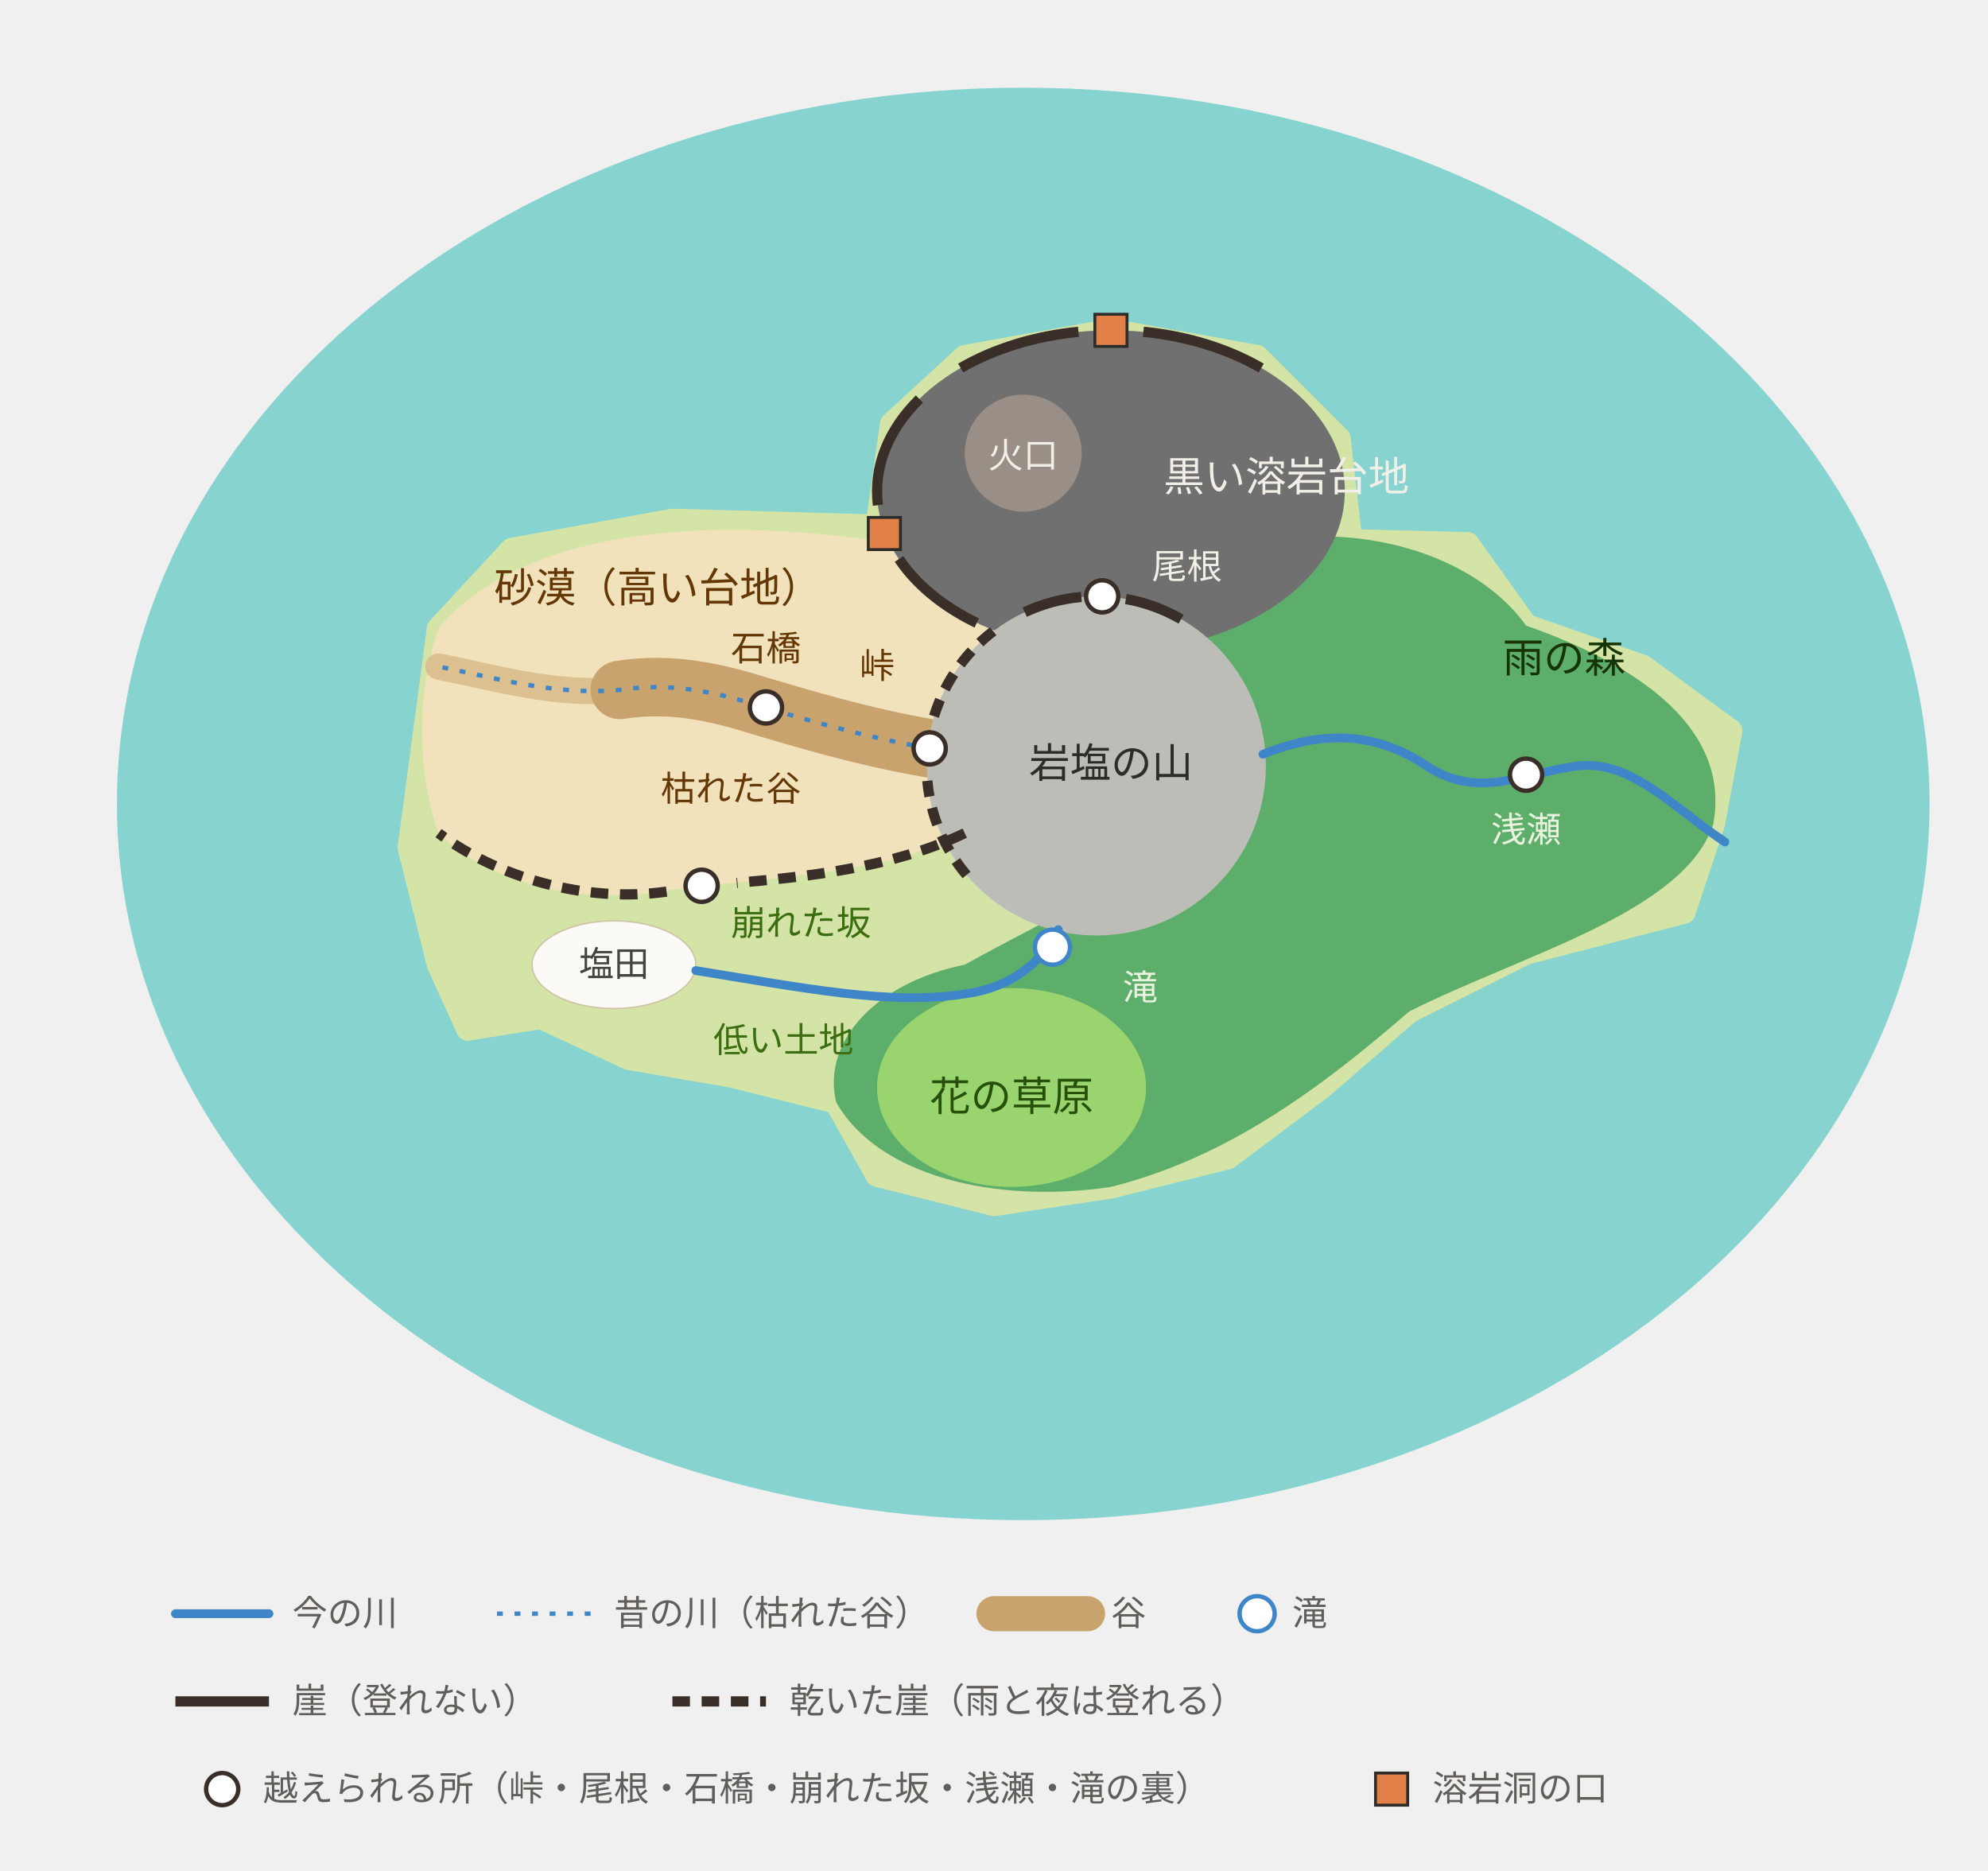
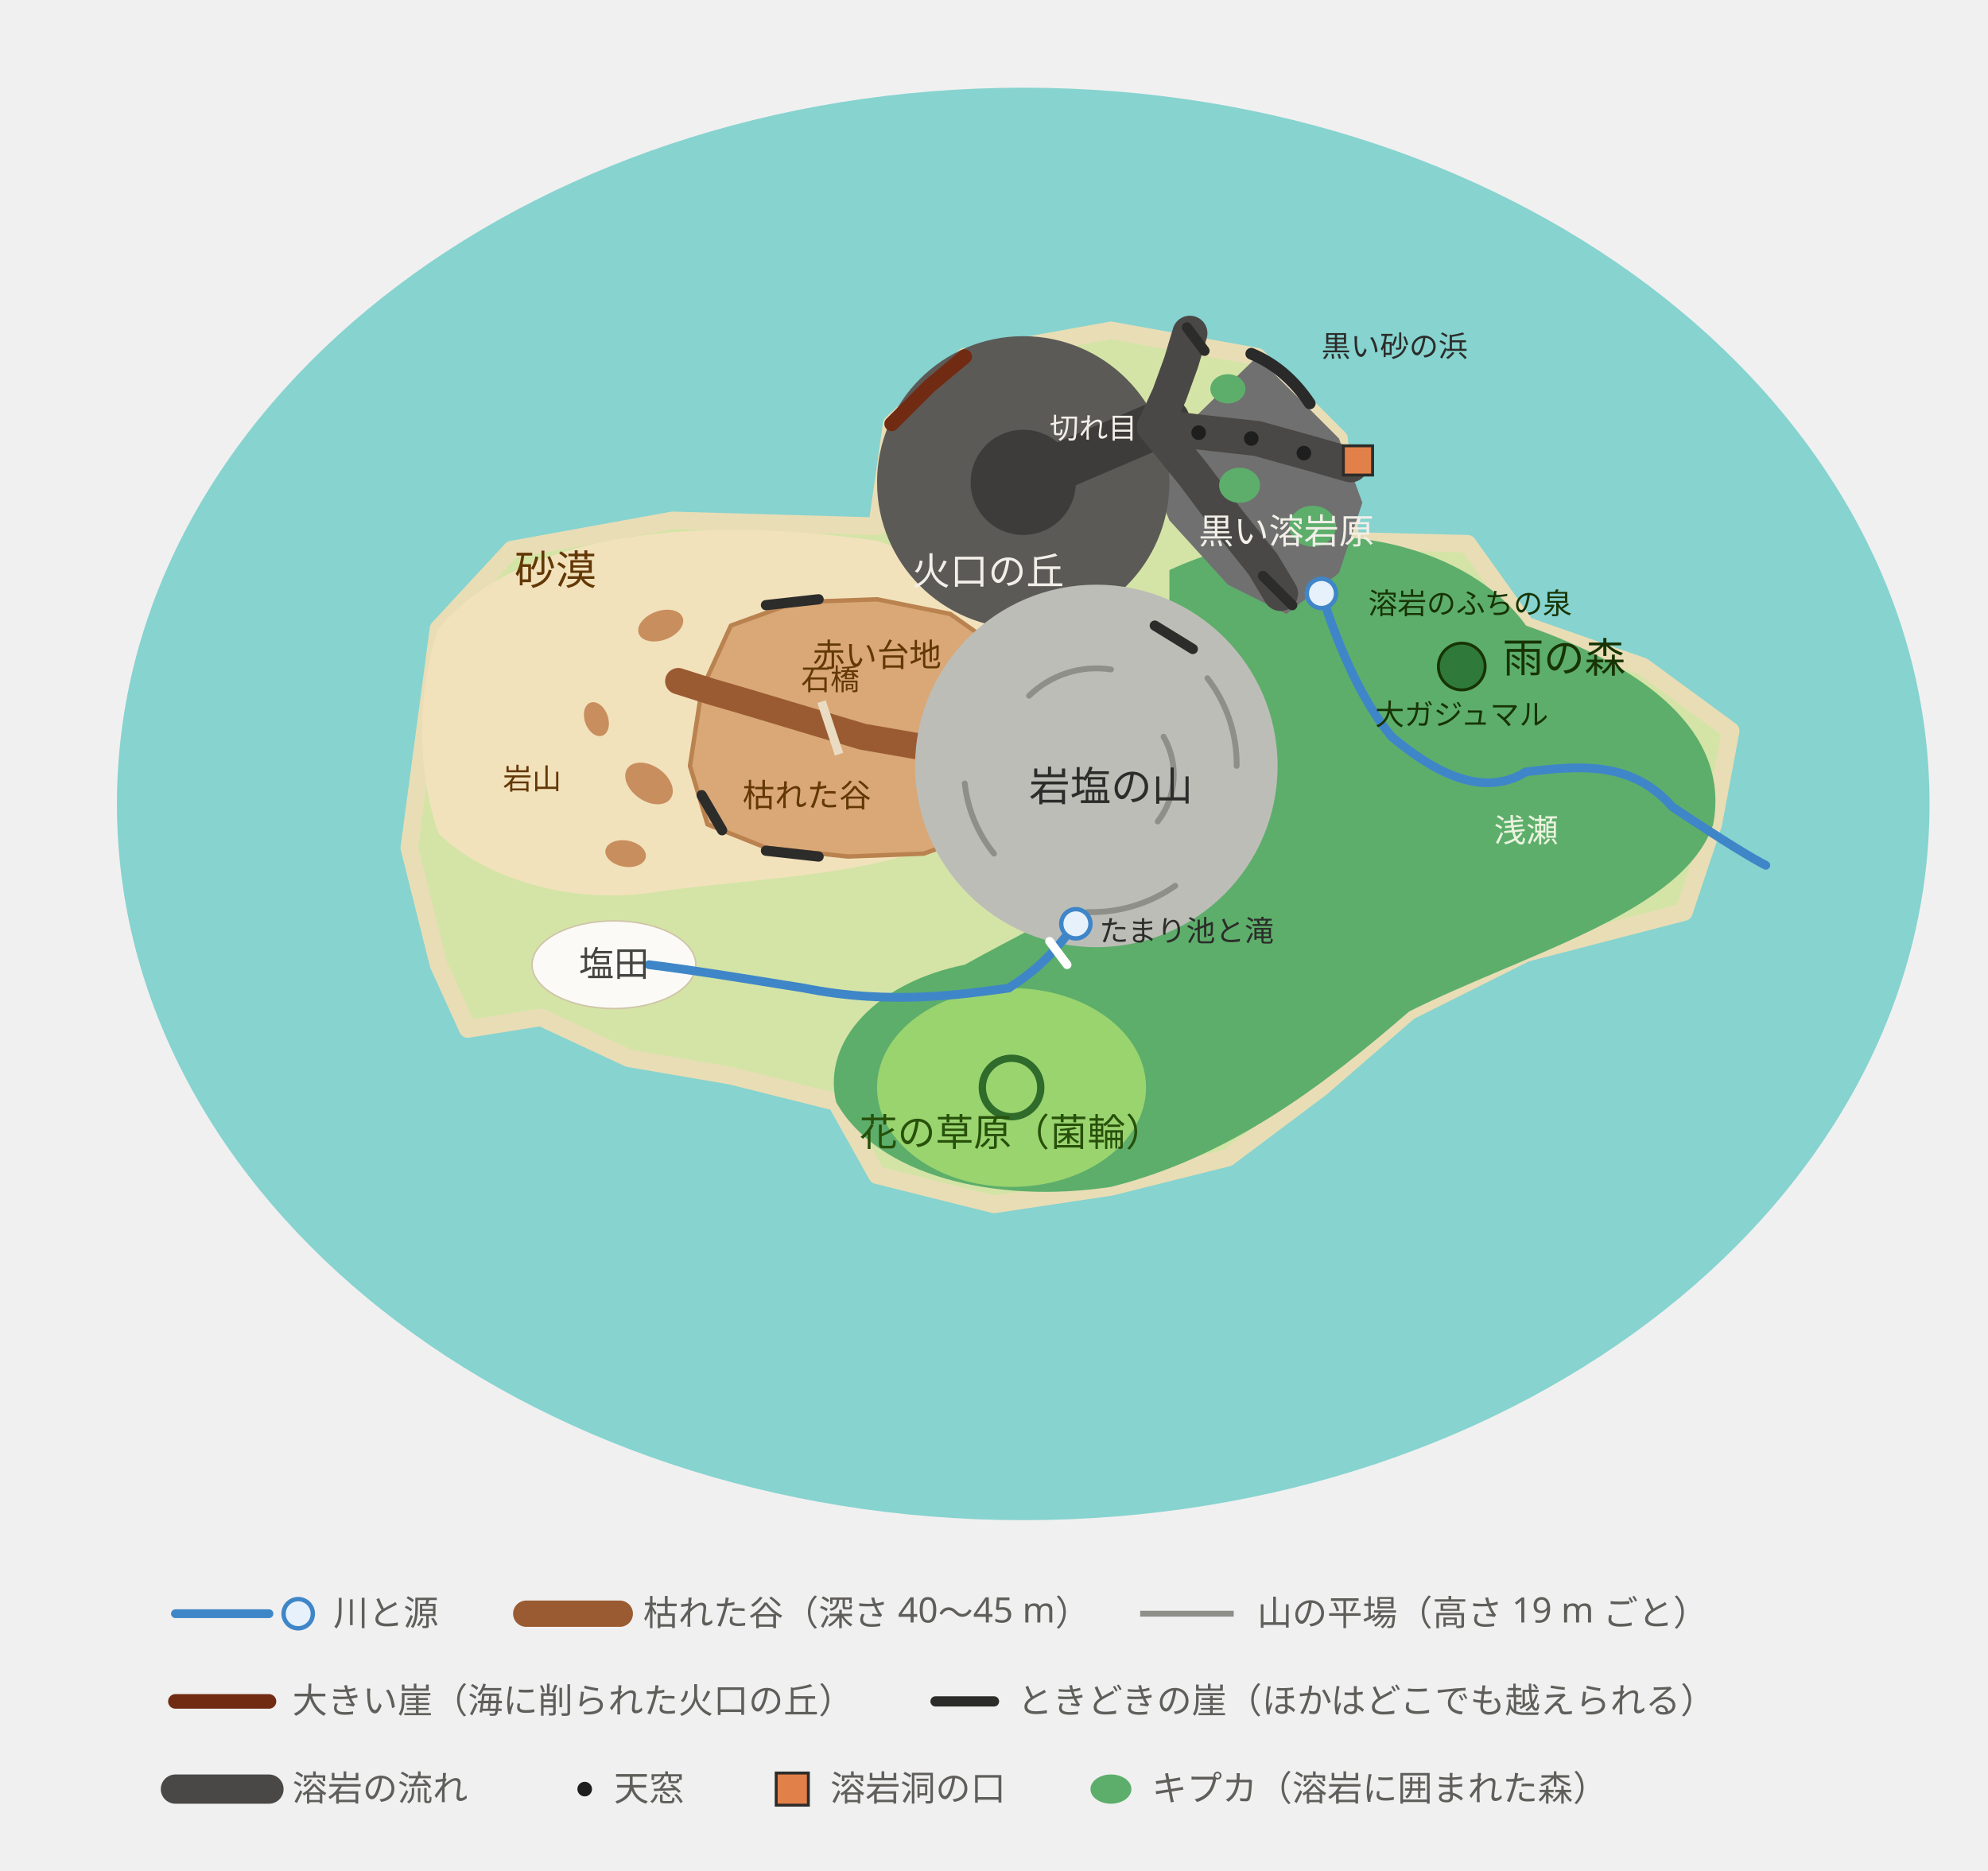
<svg xmlns="http://www.w3.org/2000/svg" width="100%" viewBox="0 0 680 640" role="img" font-family="sans-serif">
  <ellipse cx="350" cy="275" rx="310" ry="245" fill="#86D3CF" />
-   <path d="M150,215 L175,188 L230,178 L300,180 L305,145 L330,122 L380,113 L430,122 L458,150 L462,185 L502,186 L522,214 L562,228 L592,250 L586,282 L576,312 L522,326 L482,346 L452,372 L420,396 L380,406 L340,412 L300,402 L286,377 L250,368 L215,362 L185,348 L160,352 L150,330 L140,290 Z" fill="#D4E4A6" stroke="#D4E4A6" stroke-width="8" stroke-linejoin="round" />
+   <path d="M150,215 L175,188 L230,178 L300,180 L305,145 L330,122 L380,113 L430,122 L458,150 L462,185 L502,186 L522,214 L562,228 L592,250 L586,282 L576,312 L522,326 L482,346 L452,372 L420,396 L380,406 L340,412 L300,402 L286,377 L250,368 L215,362 L185,348 L160,352 L150,330 L140,290 Z" fill="#D4E4A6" stroke="#E9DDB6" stroke-width="6" stroke-linejoin="round" />
  <path d="M150,215 C175,185 230,175 300,185 L345,200 C352,230 345,262 330,285 C300,300 260,300 225,305 C195,310 165,300 150,285 C142,262 143,235 150,215 Z" fill="#F2E2BC" />
  <path d="M400,195 C450,172 502,186 522,214 C562,228 592,250 586,282 C576,312 522,326 482,346 C452,372 420,396 380,406 C340,412 300,402 286,377 C281,356 300,336 330,330 C362,312 395,300 400,272 Z" fill="#5DAE6B" />
  <ellipse cx="346" cy="372" rx="46" ry="34" fill="#9AD46F" />
-   <path d="M212,236 C190,238 170,232 150,228" fill="none" stroke="#DCC08F" stroke-width="9" stroke-linecap="round" />
-   <path d="M318,256 C295,252 275,246 255,240 C238,235 225,234 212,236" fill="none" stroke="#C9A36E" stroke-width="20" stroke-linecap="round" />
-   <path d="M318,256 C295,252 275,246 255,240 C238,235 225,234 212,236 C190,238 170,232 150,228" fill="none" stroke="#3F86C8" stroke-width="1.5" stroke-dasharray="2 4" />
+   <circle cx="346" cy="372" r="10" fill="none" stroke="#2F6B2A" stroke-width="2.5" />
  <ellipse cx="210" cy="330" rx="28" ry="15" fill="#FBFAF6" stroke="#CFC4A8" stroke-width="0.5" />
-   <ellipse cx="380" cy="168" rx="80" ry="55" fill="#707070" />
-   <circle cx="350" cy="155" r="20" fill="#9A8F86" />
-   <circle cx="375" cy="262" r="58" fill="#BDBDB8" />
-   <path d="M432,258 C452,250 470,250 488,262 C506,274 522,264 540,262 C558,260 572,276 590,288" fill="none" stroke="#3F86C8" stroke-width="3" stroke-linecap="round" />
-   <path d="M362,318 C356,330 345,338 330,340 C305,344 275,338 238,332" fill="none" stroke="#3F86C8" stroke-width="3" stroke-linecap="round" />
-   <path d="M330.6,299.3 A58,58 0 0,1 317.2,267.1" fill="none" stroke="#3A2F28" stroke-width="3.5" stroke-dasharray="6 4" />
-   <path d="M319.5,245.0 A58,58 0 0,1 341.7,214.5" fill="none" stroke="#3A2F28" stroke-width="3.5" stroke-dasharray="6 4" />
-   <path d="M350.5,209.4 A58,58 0 0,1 369.9,204.2" fill="none" stroke="#3A2F28" stroke-width="3.5" />
-   <path d="M385.1,204.9 A58,58 0 0,1 404,211.8" fill="none" stroke="#3A2F28" stroke-width="3.5" />
-   <path d="M334.1,213.1 A80,55 0 0,1 307.5,191.2" fill="none" stroke="#3A2F28" stroke-width="3.5" />
-   <path d="M300.3,172.8 A80,55 0 0,1 314.5,136.5" fill="none" stroke="#3A2F28" stroke-width="3.5" />
-   <path d="M328.6,125.9 A80,55 0 0,1 368.9,113.5" fill="none" stroke="#3A2F28" stroke-width="3.5" />
-   <path d="M391.1,113.5 A80,55 0 0,1 431.4,125.9" fill="none" stroke="#3A2F28" stroke-width="3.5" />
-   <path d="M330,285 C305,297 275,300 252,302" fill="none" stroke="#3A2F28" stroke-width="3.5" stroke-dasharray="6 4" />
-   <path d="M228,305 C200,309 170,300 150,285" fill="none" stroke="#3A2F28" stroke-width="3.5" stroke-dasharray="6 4" />
-   <circle cx="360" cy="324" r="6" fill="#FFFFFF" stroke="#3F86C8" stroke-width="1.5" />
-   <circle cx="318" cy="256" r="5.5" fill="#FFFFFF" stroke="#3A2F28" stroke-width="1.5" />
-   <circle cx="377" cy="204" r="5.5" fill="#FFFFFF" stroke="#3A2F28" stroke-width="1.5" />
-   <circle cx="262" cy="242" r="5.5" fill="#FFFFFF" stroke="#3A2F28" stroke-width="1.5" />
-   <circle cx="240" cy="303" r="5.5" fill="#FFFFFF" stroke="#3A2F28" stroke-width="1.5" />
-   <circle cx="522" cy="265" r="5.5" fill="#FFFFFF" stroke="#3A2F28" stroke-width="1.5" />
-   <rect x="297" y="177" width="11" height="11" fill="#E2804A" stroke="#2C2C2A" stroke-width="1" />
-   <rect x="374.5" y="107.5" width="11" height="11" fill="#E2804A" stroke="#2C2C2A" stroke-width="1" />
-   <text class="th" x="440" y="168" text-anchor="middle" font-size="14" font-weight="500" style="fill:#F1EFE8">黒い溶岩台地</text>
-   <text class="ts" x="350" y="160" text-anchor="middle" font-size="12" style="fill:#F1EFE8">火口</text>
-   <text class="ts" x="394" y="198" text-anchor="start" font-size="12" style="fill:#F1EFE8">尾根</text>
-   <text class="th" x="380" y="266" text-anchor="middle" font-size="14" font-weight="500" style="fill:#2C2C2A">岩塩の山</text>
+   <path d="M250,214 L272,206 L300,205 L325,210 L342,222 L348,245 L346,268 L338,284 L316,292 L290,293 L262,290 L242,282 L236,262 L240,236 Z" fill="#D9A876" stroke="#B9824F" stroke-width="1.5" stroke-linejoin="round" />
+   <ellipse cx="222" cy="268" rx="9" ry="6" transform="rotate(35 222 268)" fill="#C98E5E" />
+   <ellipse cx="226" cy="214" rx="8" ry="5" transform="rotate(-20 226 214)" fill="#C98E5E" />
+   <ellipse cx="204" cy="246" rx="6" ry="4" transform="rotate(70 204 246)" fill="#C98E5E" />
+   <ellipse cx="214" cy="292" rx="7" ry="4.5" transform="rotate(10 214 292)" fill="#C98E5E" />
+   <path d="M330,258 L318,256 L295,252 L275,246 L255,240 L243,236.5 L232,233" fill="none" stroke="#9A5B32" stroke-width="9" stroke-linecap="round" stroke-linejoin="round" />
+   <line x1="281" y1="240" x2="287" y2="258" stroke="#EADCC2" stroke-width="3" />
+   <path d="M392,159 L430,122 L458,150 L466,172 L458,196 L440,210 L420,200 L400,178 Z" fill="#707070" />
+   <circle cx="350" cy="165" r="50" fill="#5C5A57" />
+   <path d="M350,165 L399,144" stroke="#3E3C3A" stroke-width="16" stroke-linecap="round" />
+   <circle cx="350" cy="165" r="18" fill="#3E3C3A" />
+   <g fill="none" stroke="#4A4846" stroke-width="12" stroke-linecap="round" stroke-linejoin="round">
+     <path d="M395,146 L400,135 L404,124 L407,114" />
+     <path d="M395,146 L412,148 L430,150 L448,155 L462,159" />
+     <path d="M395,146 L408,162 L420,178 L432,193 L438,203" />
+   </g>
+   <g fill="#5DAE6B">
+     <ellipse cx="420" cy="133" rx="6" ry="5" />
+     <ellipse cx="424" cy="166" rx="7" ry="6" />
+     <ellipse cx="449" cy="180" rx="8" ry="7" />
+   </g>
+   <g fill="#1E1E1E">
+     <circle cx="410" cy="148" r="2.5" />
+     <circle cx="428" cy="150" r="2.5" />
+     <circle cx="446" cy="155" r="2.5" />
+   </g>
+   <rect x="459.5" y="152.5" width="10" height="10" fill="#E2804A" stroke="#2C2C2A" stroke-width="1" />
+   <path d="M428,121 Q440,126 448,138" fill="none" stroke="#2A2A2A" stroke-width="4" stroke-linecap="round" />
+   <circle cx="375" cy="262" r="62" fill="#BDBDB8" />
+   <g fill="none" stroke="#8F8F8A" stroke-width="2" stroke-linecap="round">
+     <path d="M352,238 A33,33 0 0,1 380,229" />
+     <path d="M398,252 A26,26 0 0,1 396,281" />
+     <path d="M340,292 A46,46 0 0,1 330,268" />
+     <path d="M372,312 A50,50 0 0,0 402,303" />
+     <path d="M413,232 A48,48 0 0,1 423,262" />
+   </g>
+   <path d="M452,203 C458,222 466,240 476,252 C488,262 506,274 522,264 C540,262 558,260 572,276 C590,288 600,294 604,296" fill="none" stroke="#3F86C8" stroke-width="3" stroke-linecap="round" />
+   <path d="M368,316 C361,325 356,331 345,338 C330,340 305,344 275,338 C250,334 238,332 222,330" fill="none" stroke="#3F86C8" stroke-width="3" stroke-linecap="round" />
+   <circle cx="452" cy="203" r="5" fill="#E6F1FB" stroke="#3F86C8" stroke-width="1.5" />
+   <circle cx="368" cy="316" r="5" fill="#E6F1FB" stroke="#3F86C8" stroke-width="1.5" />
+   <path d="M359,322 L365,330" stroke="#FFFFFF" stroke-width="3" stroke-linecap="round" />
+   <circle cx="500" cy="228" r="8" fill="#2F7A3B" stroke="#173404" stroke-width="1" />
+   <path d="M305,145 L318,132 L330,122" fill="none" stroke="#712B13" stroke-width="5" stroke-linecap="round" />
+   <g fill="none" stroke="#2C2C2A" stroke-width="3.5" stroke-linecap="round">
+     <path d="M262,291 L280,293" />
+     <path d="M262,207 L280,205" />
+     <path d="M432,197 L442,207" />
+     <path d="M406,112 L412,120" />
+     <path d="M395,214 L408,222" />
+     <path d="M247,284 L240,272" />
+   </g>
+   <text class="th" x="338" y="200" text-anchor="middle" font-size="13" font-weight="500" style="fill:#F1EFE8">火口の丘</text>
+   <text class="th" x="440" y="186" text-anchor="middle" font-size="12" font-weight="500" style="fill:#F1EFE8">黒い溶岩原</text>
+   <text class="ts" x="374" y="150" text-anchor="middle" font-size="10" style="fill:#F1EFE8">切れ目</text>
+   <text class="ts" x="452" y="122" text-anchor="start" font-size="10" style="fill:#2C2C2A">黒い砂の浜</text>
+   <text class="th" x="380" y="274" text-anchor="middle" font-size="14" font-weight="500" style="fill:#2C2C2A">岩塩の山</text>
  <text class="th" x="535" y="230" text-anchor="middle" font-size="14" font-weight="500" style="fill:#173404">雨の森</text>
-   <text class="ts" x="522" y="288" text-anchor="middle" font-size="12" style="fill:#EAF3DE">浅瀬</text>
-   <text class="th" x="346" y="380" text-anchor="middle" font-size="14" font-weight="500" style="fill:#27500A">花の草原</text>
-   <text class="ts" x="384" y="342" text-anchor="start" font-size="12" style="fill:#EAF3DE">滝</text>
-   <text class="th" x="225" y="206" text-anchor="middle" font-size="14" font-weight="500" style="fill:#633806">砂漠（高い台地）</text>
-   <text class="ts" x="300" y="232" text-anchor="middle" font-size="12" style="fill:#633806">峠</text>
-   <text class="ts" x="262" y="226" text-anchor="middle" font-size="12" style="fill:#633806">石橋</text>
-   <text class="ts" x="250" y="274" text-anchor="middle" font-size="12" style="fill:#633806">枯れた谷</text>
-   <text class="ts" x="250" y="320" text-anchor="start" font-size="12" style="fill:#3B6D11">崩れた坂</text>
+   <text class="ts" x="500" y="248" text-anchor="middle" font-size="10" style="fill:#173404">大ガジュマル</text>
+   <text class="ts" x="468" y="210" text-anchor="start" font-size="10" style="fill:#173404">溶岩のふちの泉</text>
+   <text class="ts" x="522" y="288" text-anchor="middle" font-size="11" style="fill:#EAF3DE">浅瀬</text>
+   <text class="th" x="346" y="392" text-anchor="middle" font-size="13" font-weight="500" style="fill:#27500A">花の草原（菌輪）</text>
+   <text class="ts" x="376" y="322" text-anchor="start" font-size="10" style="fill:#2C2C2A">たまり池と滝</text>
+   <text class="th" x="190" y="200" text-anchor="middle" font-size="14" font-weight="500" style="fill:#633806">砂漠</text>
+   <text class="ts" x="300" y="228" text-anchor="middle" font-size="11" style="fill:#633806">赤い台地</text>
+   <text class="ts" x="276" y="276" text-anchor="middle" font-size="11" style="fill:#633806">枯れた谷</text>
+   <text class="ts" x="284" y="236" text-anchor="middle" font-size="10" style="fill:#633806">石橋</text>
+   <text class="ts" x="182" y="270" text-anchor="middle" font-size="10" style="fill:#633806">岩山</text>
  <text class="ts" x="210" y="334" text-anchor="middle" font-size="12" style="fill:#444441">塩田</text>
-   <text class="ts" x="268" y="360" text-anchor="middle" font-size="12" style="fill:#3B6D11">低い土地</text>
  <line x1="60" y1="552" x2="92" y2="552" stroke="#3F86C8" stroke-width="3" stroke-linecap="round" />
-   <text class="ts" x="100" y="556" font-size="12" style="fill:#5F5E5A">今の川</text>
-   <line x1="170" y1="552" x2="202" y2="552" stroke="#3F86C8" stroke-width="1.5" stroke-dasharray="2 4" />
-   <text class="ts" x="210" y="556" font-size="12" style="fill:#5F5E5A">昔の川（枯れた谷）</text>
-   <line x1="340" y1="552" x2="372" y2="552" stroke="#C9A36E" stroke-width="12" stroke-linecap="round" />
-   <text class="ts" x="380" y="556" font-size="12" style="fill:#5F5E5A">谷</text>
-   <circle cx="430" cy="552" r="6" fill="#FFFFFF" stroke="#3F86C8" stroke-width="1.5" />
-   <text class="ts" x="442" y="556" font-size="12" style="fill:#5F5E5A">滝</text>
-   <line x1="60" y1="582" x2="92" y2="582" stroke="#3A2F28" stroke-width="3.5" />
-   <text class="ts" x="100" y="586" font-size="12" style="fill:#5F5E5A">崖（登れない）</text>
-   <line x1="230" y1="582" x2="262" y2="582" stroke="#3A2F28" stroke-width="3.5" stroke-dasharray="6 4" />
-   <text class="ts" x="270" y="586" font-size="12" style="fill:#5F5E5A">乾いた崖（雨と夜は登れる）</text>
-   <circle cx="76" cy="612" r="5.5" fill="#FFFFFF" stroke="#3A2F28" stroke-width="1.5" />
-   <text class="ts" x="90" y="616" font-size="12" style="fill:#5F5E5A">越えられる所（峠・尾根・石橋・崩れた坂・浅瀬・滝の裏）</text>
-   <rect x="470.5" y="606.5" width="11" height="11" fill="#E2804A" stroke="#2C2C2A" stroke-width="1" />
-   <text class="ts" x="490" y="616" font-size="12" style="fill:#5F5E5A">溶岩洞の口</text>
+   <circle cx="102" cy="552" r="5" fill="#E6F1FB" stroke="#3F86C8" stroke-width="1.5" />
+   <text class="ts" x="114" y="556" font-size="12" style="fill:#5F5E5A">川と源</text>
+   <line x1="180" y1="552" x2="212" y2="552" stroke="#9A5B32" stroke-width="9" stroke-linecap="round" />
+   <text class="ts" x="220" y="556" font-size="12" style="fill:#5F5E5A">枯れた谷（深さ 40〜45 m）</text>
+   <line x1="390" y1="552" x2="422" y2="552" stroke="#8F8F8A" stroke-width="2" />
+   <text class="ts" x="430" y="556" font-size="12" style="fill:#5F5E5A">山の平場（高さ 19 m ごと）</text>
+   <line x1="60" y1="582" x2="92" y2="582" stroke="#712B13" stroke-width="5" stroke-linecap="round" />
+   <text class="ts" x="100" y="586" font-size="12" style="fill:#5F5E5A">大きい崖（海に削られた火口の丘）</text>
+   <line x1="320" y1="582" x2="340" y2="582" stroke="#2C2C2A" stroke-width="3.5" stroke-linecap="round" />
+   <text class="ts" x="348" y="586" font-size="12" style="fill:#5F5E5A">ときどきの崖（ほかはどこでも越えられる）</text>
+   <line x1="60" y1="612" x2="92" y2="612" stroke="#4A4846" stroke-width="10" stroke-linecap="round" />
+   <text class="ts" x="100" y="616" font-size="12" style="fill:#5F5E5A">溶岩の流れ</text>
+   <circle cx="200" cy="612" r="2.5" fill="#1E1E1E" />
+   <text class="ts" x="210" y="616" font-size="12" style="fill:#5F5E5A">天窓</text>
+   <rect x="265.5" y="606.5" width="11" height="11" fill="#E2804A" stroke="#2C2C2A" stroke-width="1" />
+   <text class="ts" x="284" y="616" font-size="12" style="fill:#5F5E5A">溶岩洞の口</text>
+   <ellipse cx="380" cy="612" rx="7" ry="5" fill="#5DAE6B" />
+   <text class="ts" x="394" y="616" font-size="12" style="fill:#5F5E5A">キプカ（溶岩に囲まれた森）</text>
</svg>
